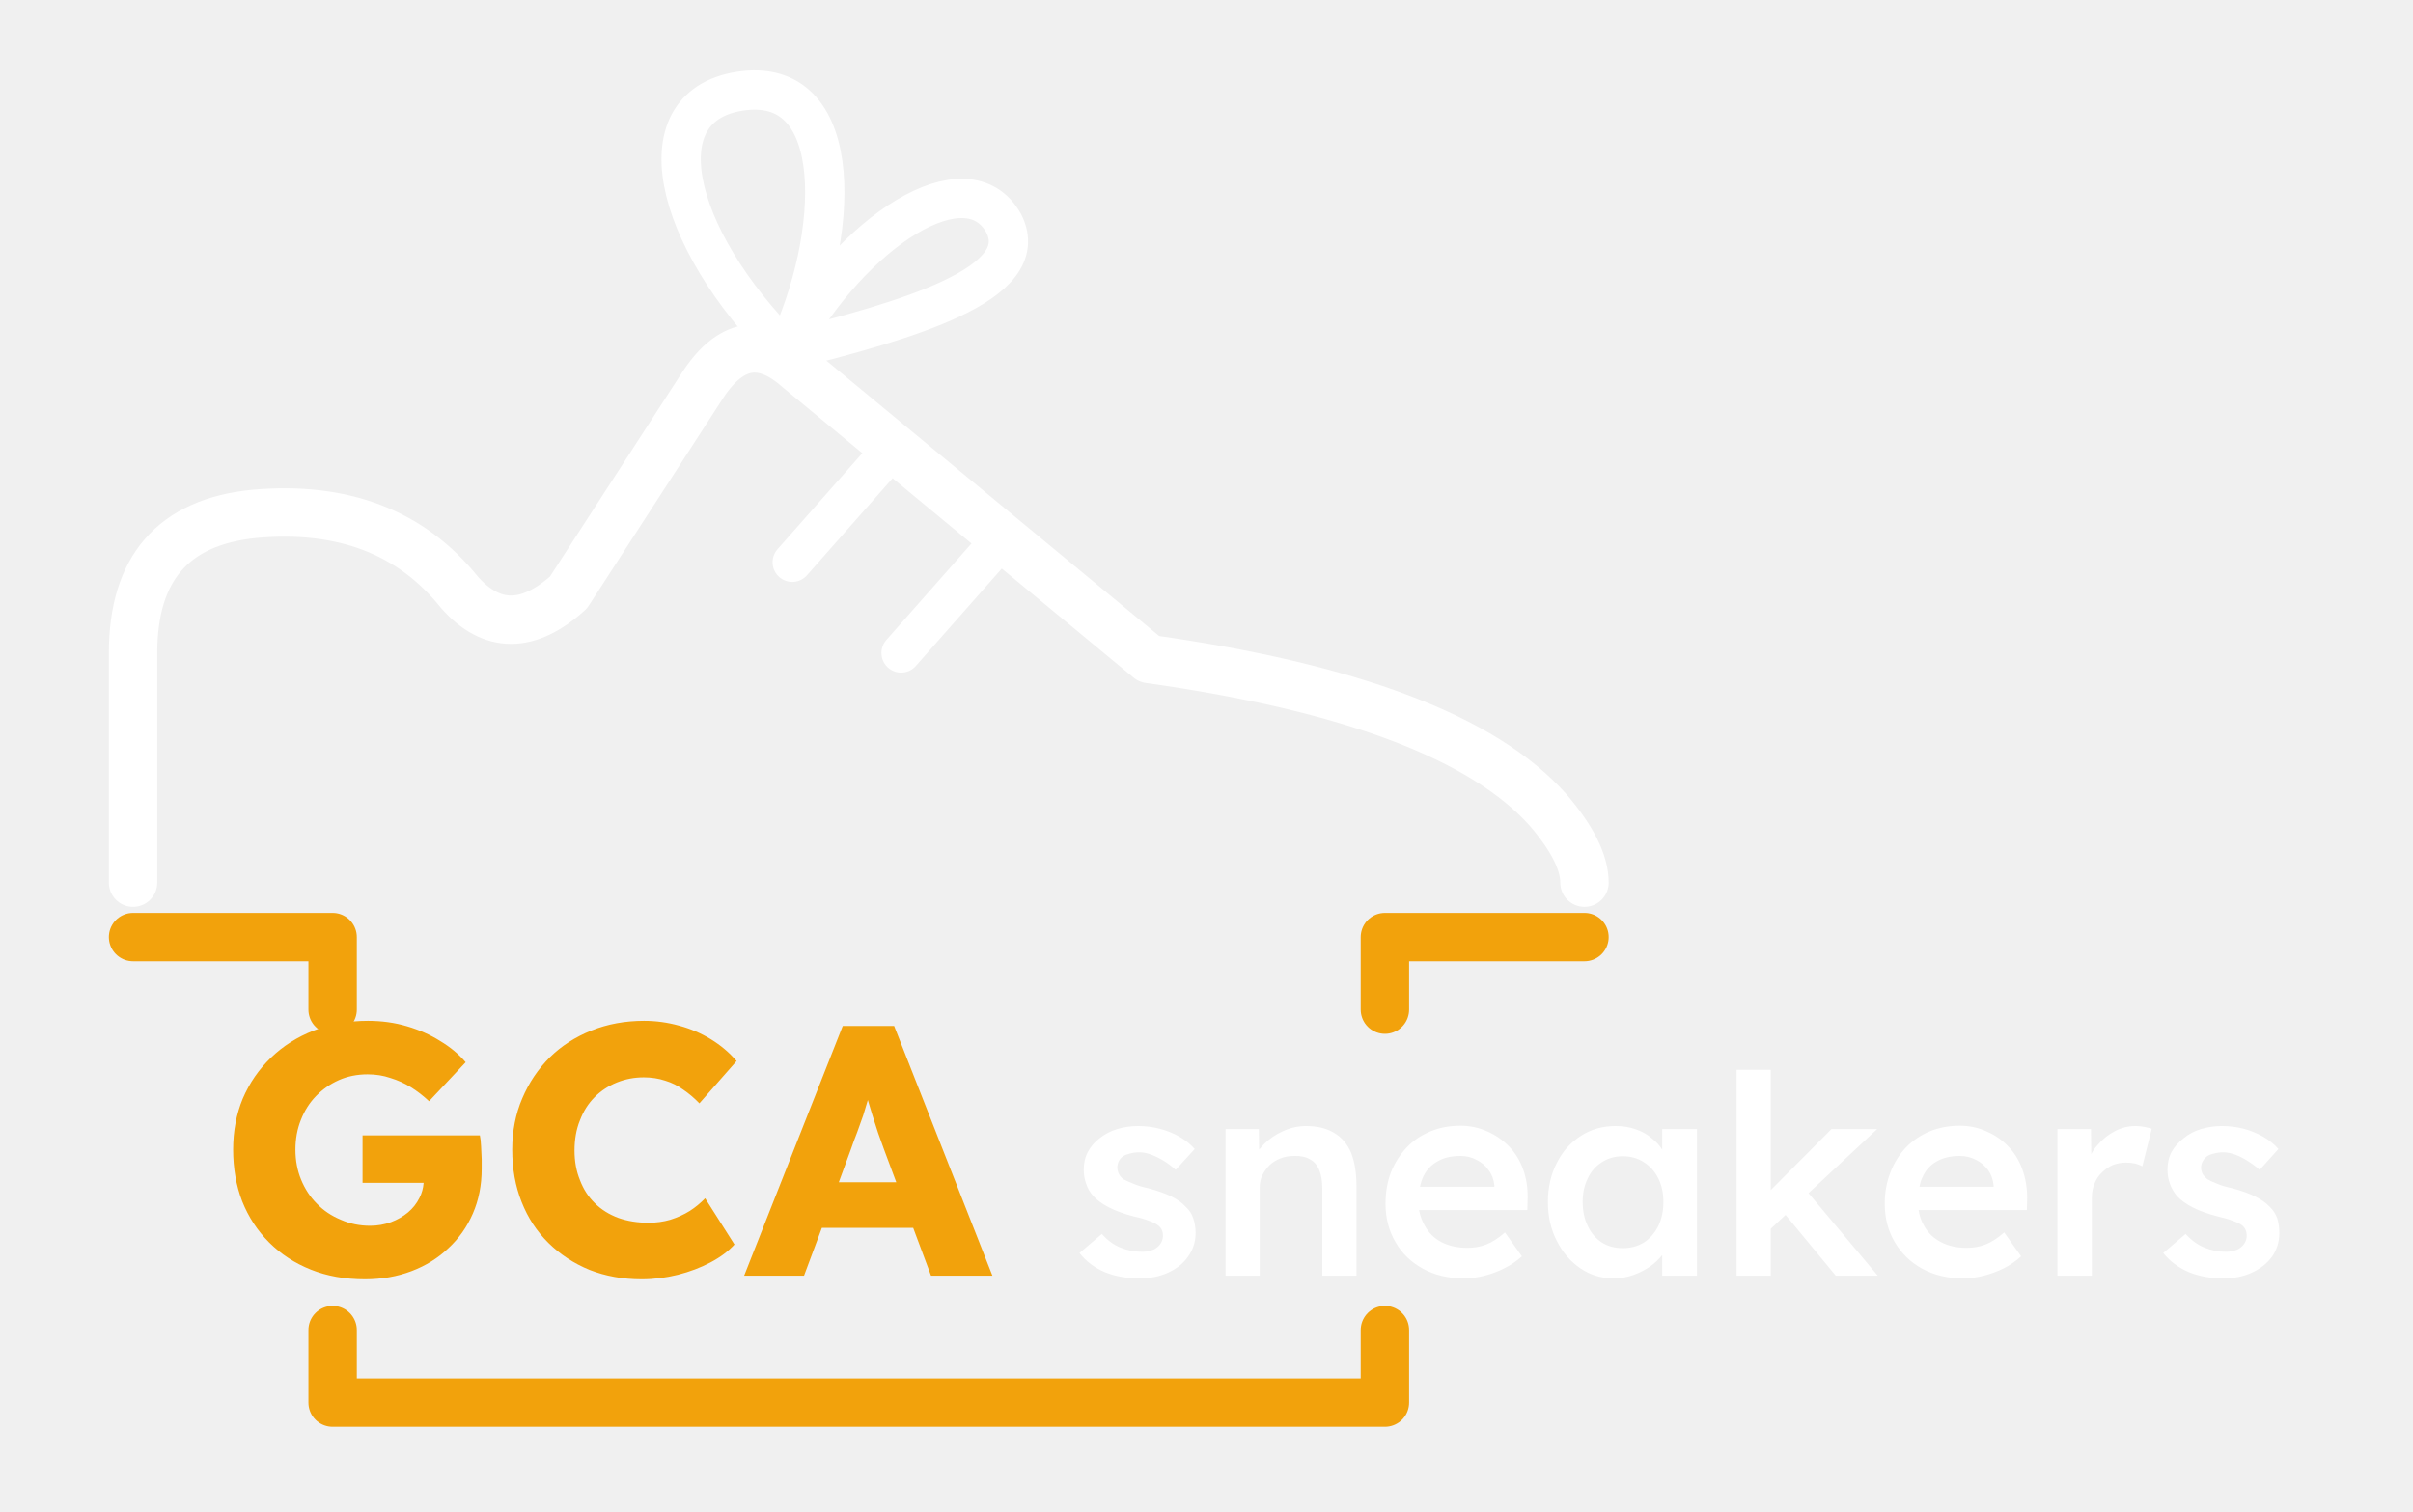
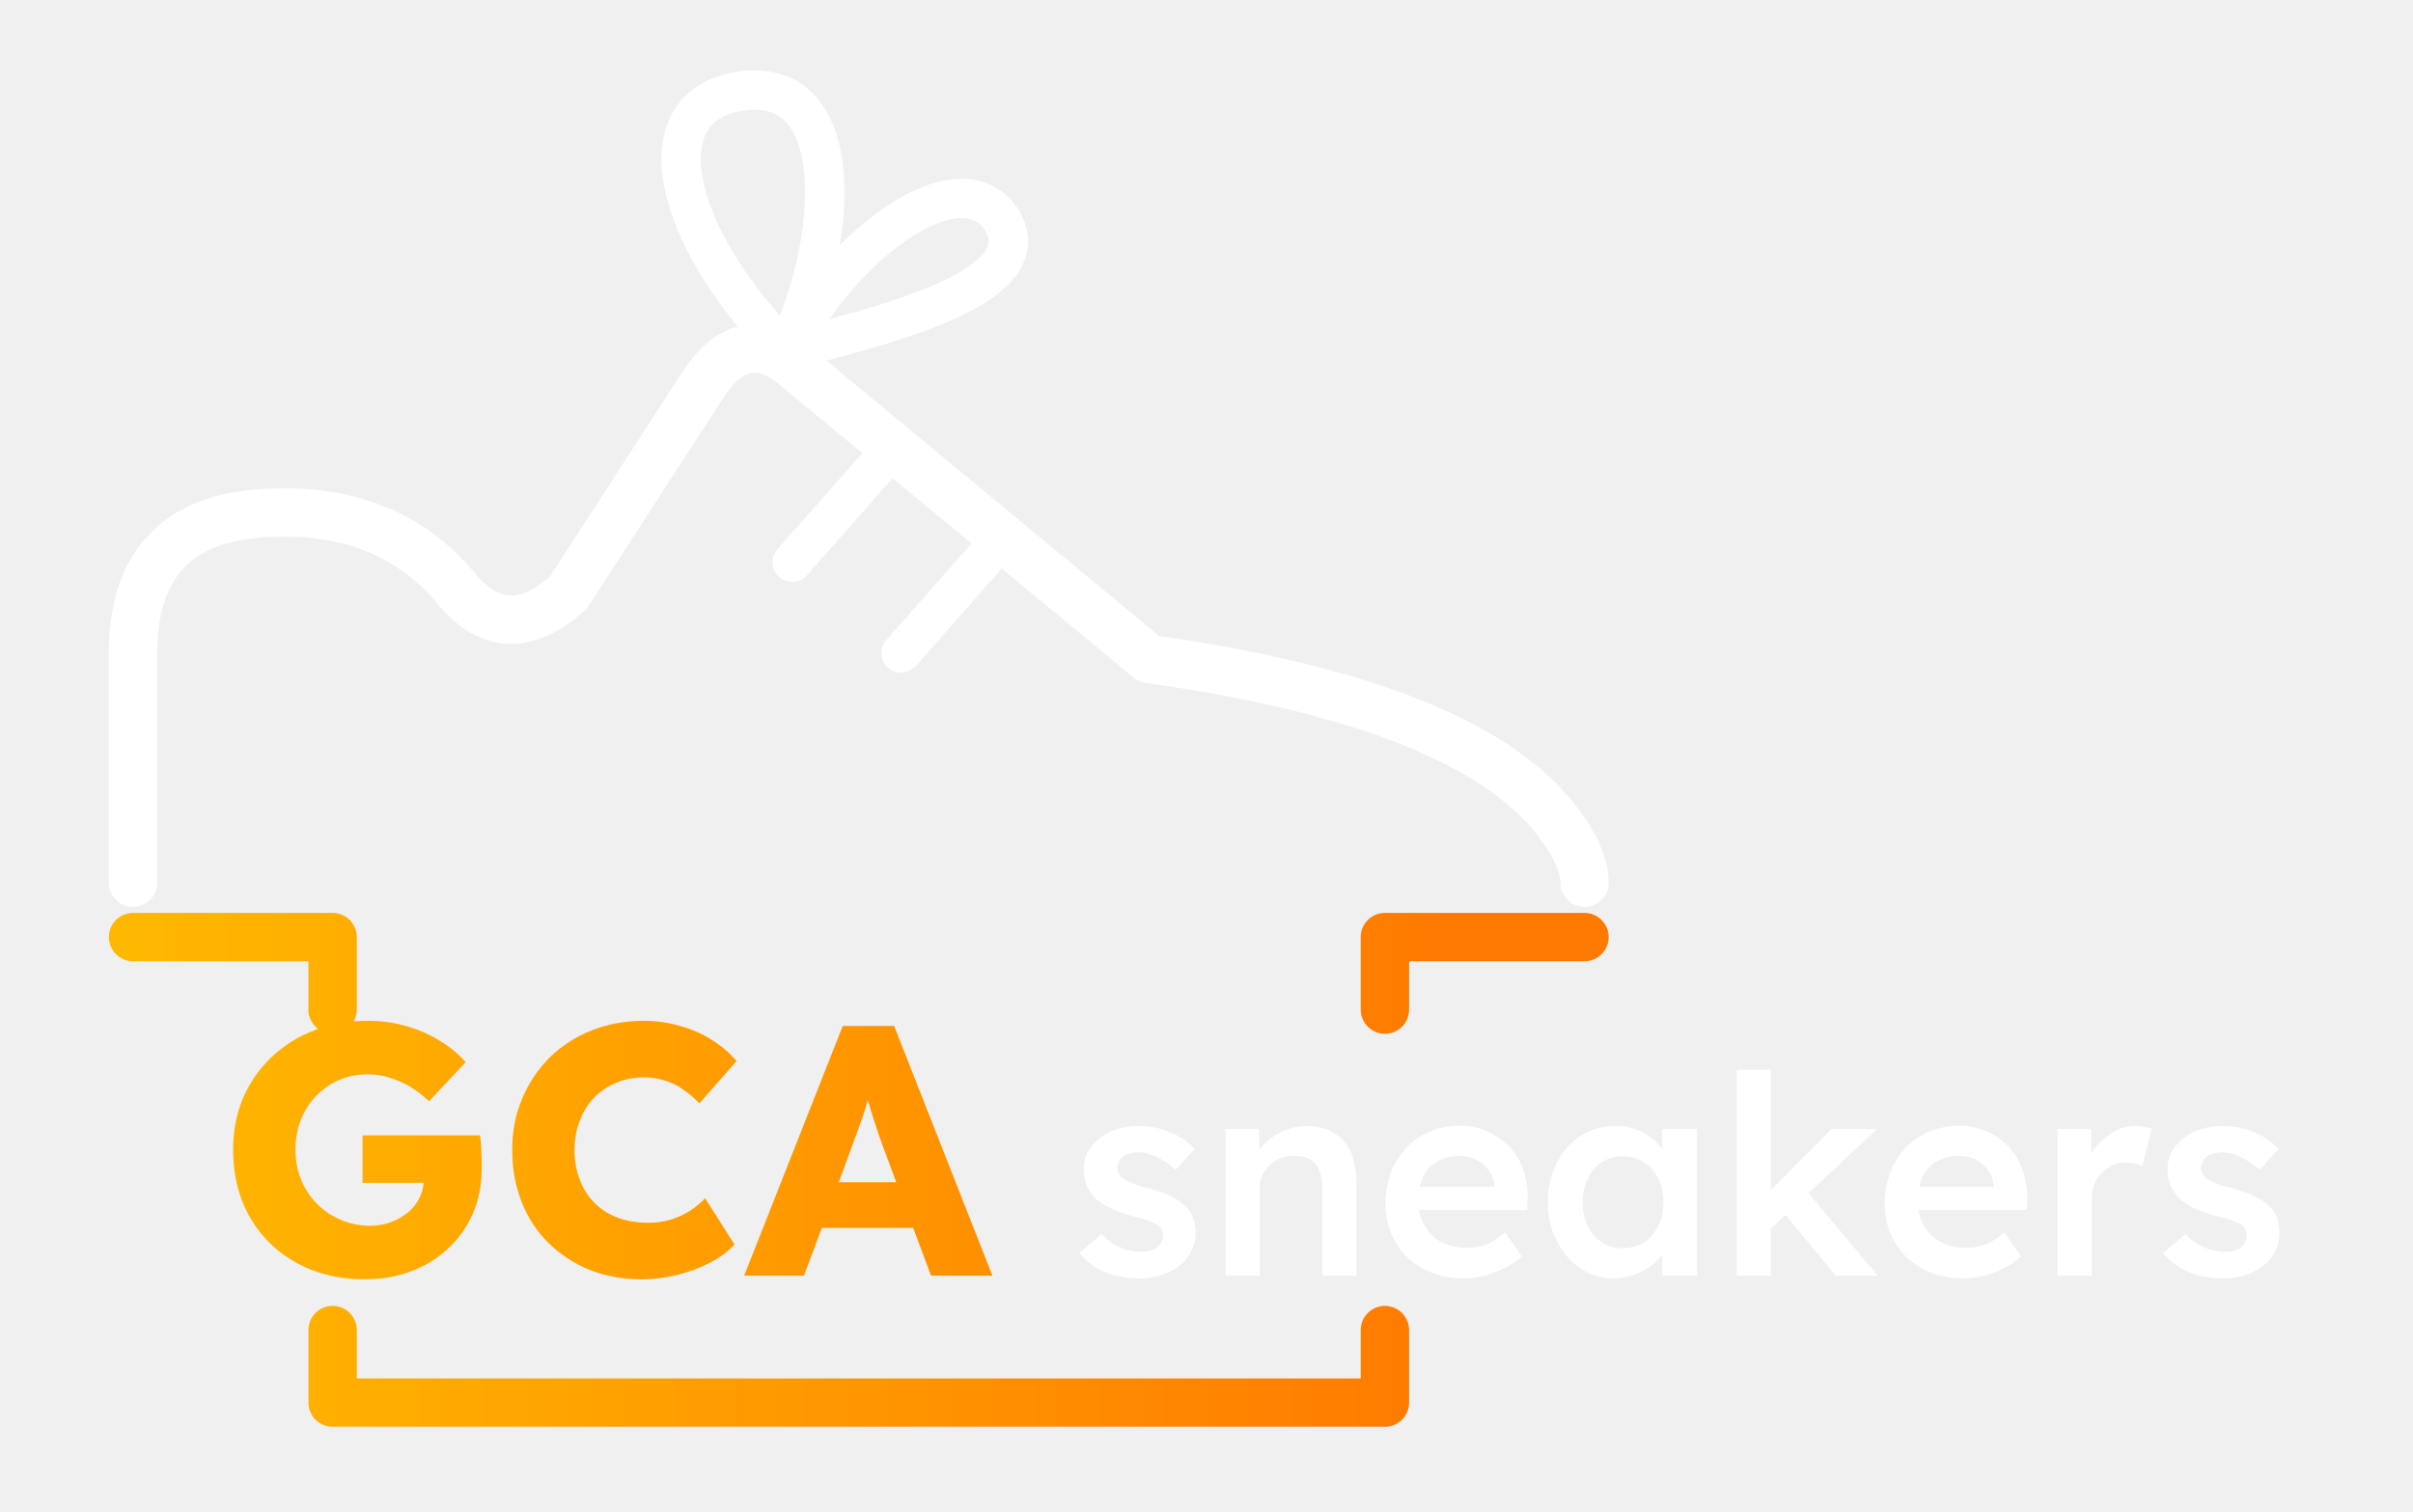
<svg xmlns="http://www.w3.org/2000/svg" viewBox="40 30 798 500" role="img" aria-label="GCA sneakers">
+   <defs>
+     <linearGradient id="gcaGold" gradientUnits="userSpaceOnUse" x1="84" y1="0" x2="520" y2="0">
+       <stop offset="0" stop-color="#FFB800" />
+       <stop offset="1" stop-color="#FF7A00" />
+     </linearGradient>
+   </defs>
  <path d="M84 322 V246 Q84 204 124 200 Q168 196 192 226 Q208 244 228 226 L272 158 Q286 136 304 152 L420 248 Q520 262 552 298 Q564 312 564 322" fill="none" stroke="#FFFFFF" stroke-width="16" stroke-linecap="round" stroke-linejoin="round" />
  <path d="M332 182 l-30 34 M368 212 l-30 34" fill="none" stroke="#FFFFFF" stroke-width="13" stroke-linecap="round" stroke-linejoin="round" />
  <path d="M300 146 C262 108 252 64 286 60 C320 56 318 108 300 146 C322 106 360 82 372 104 C382 124 340 136 300 146" fill="none" stroke="#FFFFFF" stroke-width="13" stroke-linecap="round" stroke-linejoin="round" />
-   <path d="M84 340 H150 V364 M564 340 H498 V364 M150 470 V494 H498 V470" fill="none" stroke="#F2A20C" stroke-width="16" stroke-linecap="round" stroke-linejoin="round" />
-   <path d="M160.7 453.2L160.7 453.2Q150.8 453.2 142.8 450.0Q134.8 446.8 129.0 441.0Q123.2 435.2 120.1 427.4Q117.1 419.6 117.1 410.3Q117.1 401.1 120.3 393.4Q123.6 385.7 129.6 379.9Q135.6 374.1 143.8 370.9Q152.0 367.7 161.7 367.7L161.7 367.7Q168.5 367.7 174.6 369.5Q180.7 371.3 185.6 374.4Q190.6 377.4 194.0 381.4L194.0 381.4L181.9 394.3Q178.9 391.5 175.8 389.6Q172.7 387.7 169.1 386.6Q165.6 385.4 161.6 385.4L161.6 385.4Q156.4 385.4 152.1 387.3Q147.8 389.2 144.5 392.6Q141.3 395.9 139.5 400.5Q137.7 405.0 137.7 410.3Q137.7 415.7 139.6 420.3Q141.5 424.9 144.8 428.2Q148.1 431.6 152.7 433.5Q157.2 435.5 162.4 435.5L162.4 435.5Q166.0 435.5 169.3 434.3Q172.5 433.1 174.9 431.1Q177.3 429.1 178.7 426.3L178.7 426.3Q179.9 424.0 180.1 421.3L180.1 421.3L159.9 421.3L159.9 405.6L198.7 405.6Q199.0 406.9 199.1 409.2Q199.2 411.4 199.3 413.5Q199.3 415.7 199.3 416.7L199.3 416.7Q199.3 424.7 196.4 431.4Q193.5 438.1 188.3 442.9Q183.2 447.8 176.1 450.5Q169.0 453.2 160.7 453.2ZM252.2 453.2L252.2 453.2Q242.9 453.2 235.0 450.1Q227.2 446.9 221.4 441.2Q215.6 435.5 212.5 427.6Q209.4 419.8 209.4 410.3L209.4 410.3Q209.4 401.1 212.7 393.4Q216.0 385.6 221.8 379.8Q227.6 374.1 235.6 370.9Q243.6 367.7 253.0 367.7L253.0 367.7Q258.9 367.7 264.6 369.3Q270.2 370.8 275.1 373.8Q280.0 376.8 283.6 381.0L283.6 381.0L271.3 395.0Q268.8 392.4 266.0 390.5Q263.3 388.5 260.0 387.5Q256.7 386.4 252.9 386.4L252.9 386.4Q248.2 386.4 244.0 388.1Q239.8 389.8 236.7 392.9Q233.5 396.1 231.8 400.6Q230 405.0 230 410.6L230 410.6Q230 416.0 231.8 420.4Q233.5 424.9 236.7 428.0Q239.9 431.2 244.5 432.9Q249.0 434.5 254.5 434.5L254.5 434.5Q258.3 434.5 261.7 433.5Q265.2 432.4 268.1 430.6Q270.9 428.8 273.2 426.4L273.2 426.4L282.9 441.7Q279.9 445.0 275.0 447.6Q270.1 450.2 264.2 451.7Q258.2 453.2 252.2 453.2ZM305.9 452L286.1 452L318.7 369.4L335.7 369.4L368.2 452L347.9 452L342.0 436.2L311.8 436.2L305.9 452ZM317.4 421.1L336.4 421.1L332.3 410.1Q331.4 407.6 330.4 404.8Q329.5 402.0 328.5 398.9L328.5 398.9Q327.7 396.4 327.0 393.9L327.0 393.9Q326.2 396.5 325.5 398.9L325.5 398.9Q324.5 401.7 323.5 404.5Q322.4 407.3 321.4 410.2L321.4 410.2L317.4 421.1Z" fill="#F2A20C" />
+   <path d="M84 340 H150 V364 M564 340 H498 V364 M150 470 V494 H498 V470" fill="none" stroke="url(#gcaGold)" stroke-width="16" stroke-linecap="round" stroke-linejoin="round" />
+   <path d="M160.7 453.2L160.7 453.2Q150.8 453.2 142.8 450.0Q134.8 446.8 129.0 441.0Q123.2 435.2 120.1 427.4Q117.1 419.6 117.1 410.3Q117.1 401.1 120.3 393.4Q123.6 385.7 129.6 379.9Q135.6 374.1 143.8 370.9Q152.0 367.7 161.7 367.7L161.7 367.7Q168.5 367.7 174.6 369.5Q180.7 371.3 185.6 374.4Q190.6 377.4 194.0 381.4L194.0 381.4L181.9 394.3Q178.9 391.5 175.8 389.6Q172.7 387.7 169.1 386.6Q165.6 385.4 161.6 385.4L161.6 385.4Q156.4 385.4 152.1 387.3Q147.8 389.2 144.5 392.6Q141.3 395.9 139.5 400.5Q137.7 405.0 137.7 410.3Q137.7 415.7 139.6 420.3Q141.5 424.9 144.8 428.2Q148.1 431.6 152.7 433.5Q157.2 435.5 162.4 435.5L162.4 435.5Q166.0 435.5 169.3 434.3Q172.5 433.1 174.9 431.1Q177.3 429.1 178.7 426.3L178.7 426.3Q179.9 424.0 180.1 421.3L180.1 421.3L159.9 421.3L159.9 405.6L198.7 405.6Q199.0 406.9 199.1 409.2Q199.2 411.4 199.3 413.5Q199.3 415.7 199.3 416.7L199.3 416.7Q199.3 424.7 196.4 431.4Q193.5 438.1 188.3 442.9Q183.2 447.8 176.1 450.5Q169.0 453.2 160.7 453.2ZM252.2 453.2L252.2 453.2Q242.9 453.2 235.0 450.1Q227.2 446.9 221.4 441.2Q215.6 435.5 212.5 427.6Q209.4 419.8 209.4 410.3L209.4 410.3Q209.4 401.1 212.7 393.4Q216.0 385.6 221.8 379.8Q227.6 374.1 235.6 370.9Q243.6 367.7 253.0 367.7L253.0 367.7Q258.9 367.7 264.6 369.3Q270.2 370.8 275.1 373.8Q280.0 376.8 283.6 381.0L283.6 381.0L271.3 395.0Q268.8 392.4 266.0 390.5Q263.3 388.5 260.0 387.5Q256.7 386.4 252.9 386.4L252.9 386.4Q248.2 386.4 244.0 388.1Q239.8 389.8 236.7 392.9Q233.5 396.1 231.8 400.6Q230 405.0 230 410.6L230 410.6Q230 416.0 231.8 420.4Q233.5 424.9 236.7 428.0Q239.9 431.2 244.5 432.9Q249.0 434.5 254.5 434.5L254.5 434.5Q258.3 434.5 261.7 433.5Q265.2 432.4 268.1 430.6Q270.9 428.8 273.2 426.4L273.2 426.4L282.9 441.7Q279.9 445.0 275.0 447.6Q270.1 450.2 264.2 451.7Q258.2 453.2 252.2 453.2ZM305.9 452L286.1 452L318.7 369.4L335.7 369.4L368.2 452L347.9 452L342.0 436.2L311.8 436.2L305.9 452ZM317.4 421.1L336.4 421.1L332.3 410.1Q331.4 407.6 330.4 404.8Q329.5 402.0 328.5 398.9L328.5 398.9Q327.7 396.4 327.0 393.9L327.0 393.9Q326.2 396.5 325.5 398.9L325.5 398.9Q324.5 401.7 323.5 404.5Q322.4 407.3 321.4 410.2L321.4 410.2L317.4 421.1Z" fill="url(#gcaGold)" />
  <path d="M416.9 452.9L416.9 452.9Q410.4 452.9 405.3 450.8Q400.2 448.6 397.0 444.5L397.0 444.5L404.4 438.2Q407.1 441.3 410.5 442.7Q413.9 444.1 417.7 444.1L417.7 444.1Q419.3 444.1 420.5 443.7Q421.8 443.4 422.7 442.6Q423.6 441.9 424.1 440.9Q424.6 439.9 424.6 438.8L424.6 438.8Q424.6 436.5 422.9 435.3L422.9 435.3Q422.0 434.6 420.1 433.9Q418.1 433.1 414.9 432.4L414.9 432.4Q410.0 431.1 406.7 429.4Q403.4 427.7 401.5 425.6L401.5 425.6Q399.9 423.8 399.2 421.6Q398.4 419.4 398.4 416.9L398.4 416.9Q398.4 413.6 399.8 411.0Q401.2 408.4 403.7 406.5Q406.2 404.5 409.5 403.5Q412.8 402.5 416.4 402.5L416.4 402.5Q420.1 402.5 423.5 403.4Q427.0 404.3 430.0 406.0Q433.0 407.7 435.1 410.1L435.1 410.1L428.8 417.0Q427.1 415.4 425.0 414.1Q422.9 412.8 420.8 412.0Q418.7 411.2 416.9 411.2L416.9 411.2Q415.1 411.2 413.7 411.6Q412.4 411.9 411.4 412.5Q410.5 413.2 410.0 414.1Q409.5 415.1 409.5 416.4L409.5 416.4Q409.6 417.5 410.1 418.5Q410.6 419.4 411.5 420.1L411.5 420.1Q412.6 420.7 414.6 421.5Q416.6 422.4 419.8 423.1L419.8 423.1Q424.3 424.3 427.4 425.8Q430.4 427.3 432.1 429.2L432.1 429.2Q433.9 430.8 434.6 433.0Q435.4 435.3 435.4 437.9L435.4 437.9Q435.4 442.2 432.9 445.7Q430.5 449.1 426.3 451.0Q422.1 452.9 416.9 452.9ZM456.6 452L445.3 452L445.3 403.5L456.3 403.5L456.4 410.3Q457.2 409.4 458 408.5L458 408.5Q460.7 405.8 464.3 404.2Q468.0 402.5 471.9 402.5L471.9 402.5Q477.4 402.5 481.1 404.7Q484.9 406.9 486.8 411.3Q488.6 415.8 488.6 422.4L488.6 422.4L488.6 452L477.3 452L477.3 423.2Q477.3 419.5 476.3 417.1Q475.3 414.6 473.2 413.5Q471.1 412.3 468.0 412.4L468.0 412.4Q465.5 412.4 463.5 413.2Q461.4 414.0 459.9 415.4Q458.4 416.9 457.5 418.7Q456.6 420.5 456.6 422.7L456.6 422.7L456.6 452ZM524.1 452.9L524.1 452.9Q516.4 452.9 510.6 449.7Q504.7 446.5 501.5 440.9Q498.2 435.3 498.2 428.2L498.2 428.2Q498.2 422.5 500.0 417.8Q501.9 413.1 505.2 409.6Q508.4 406.2 513.0 404.3Q517.5 402.4 523.0 402.4L523.0 402.4Q527.7 402.4 531.9 404.3Q536.0 406.1 539.1 409.3Q542.1 412.4 543.7 416.8Q545.3 421.2 545.2 426.3L545.2 426.3L545.1 430.3L509.3 430.3Q509.8 433.1 511.2 435.5L511.2 435.5Q513.1 439.0 516.7 440.9Q520.4 442.8 525.3 442.8L525.3 442.8Q528.7 442.8 531.5 441.7Q534.4 440.6 537.7 437.7L537.7 437.7L543.3 445.6Q540.8 447.9 537.6 449.5Q534.5 451.1 531.0 452Q527.5 452.9 524.1 452.9ZM509.6 422.6L509.6 422.6L534.2 422.6L534.2 422.1Q533.9 419.2 532.3 417.1Q530.8 414.9 528.3 413.7Q525.9 412.4 523.0 412.4L523.0 412.4Q518.4 412.4 515.4 414.2Q512.3 415.9 510.7 419.2L510.7 419.2Q510.0 420.7 509.6 422.6ZM573.6 452.9L573.6 452.9Q567.6 452.9 562.7 449.6Q557.8 446.3 554.9 440.6Q551.9 434.9 551.9 427.6Q551.9 420.4 554.9 414.6Q557.8 408.9 562.9 405.7Q567.9 402.5 574.3 402.5L574.3 402.5Q578.0 402.5 581.0 403.6Q584.0 404.6 586.3 406.6L586.3 406.6Q588.4 408.2 589.7 410.3L589.7 410.3L589.7 403.5L601.2 403.5L601.2 452L589.7 452L589.7 445.2Q588.0 447.3 585.8 448.9L585.8 448.9Q583.2 450.7 580.1 451.8Q577.0 452.9 573.6 452.9ZM576.7 442.9L576.7 442.9Q580.6 442.9 583.7 441.0Q586.7 439.0 588.4 435.6Q590.1 432.1 590.1 427.6L590.1 427.6Q590.1 423.2 588.4 419.8Q586.7 416.4 583.7 414.5Q580.6 412.5 576.7 412.5Q572.7 412.5 569.7 414.5Q566.7 416.4 565.1 419.8Q563.4 423.2 563.4 427.6L563.4 427.6Q563.4 432.1 565.1 435.6Q566.7 439.0 569.7 441.0Q572.7 442.9 576.7 442.9ZM625.6 452L614.3 452L614.3 383.9L625.6 383.9L625.6 423.7L645.7 403.5L660.8 403.5L638.1 424.7L661.0 452L647.1 452L630.5 431.9L625.6 436.5L625.6 452ZM689.2 452.9L689.2 452.9Q681.6 452.9 675.7 449.7Q669.9 446.5 666.6 440.9Q663.3 435.3 663.3 428.2L663.3 428.2Q663.3 422.5 665.2 417.8Q667.0 413.1 670.3 409.6Q673.6 406.2 678.1 404.3Q682.7 402.4 688.1 402.4L688.1 402.4Q692.9 402.4 697.0 404.3Q701.2 406.1 704.2 409.3Q707.2 412.4 708.8 416.8Q710.4 421.2 710.4 426.3L710.4 426.3L710.3 430.3L674.5 430.3Q674.9 433.1 676.3 435.5L676.3 435.5Q678.2 439.0 681.9 440.9Q685.5 442.8 690.4 442.8L690.4 442.8Q693.8 442.8 696.6 441.7Q699.5 440.6 702.8 437.7L702.8 437.7L708.4 445.6Q705.9 447.9 702.8 449.5Q699.6 451.1 696.1 452Q692.6 452.9 689.2 452.9ZM674.8 422.6L674.8 422.6L699.3 422.6L699.3 422.1Q699.0 419.2 697.5 417.1Q695.9 414.9 693.5 413.7Q691.0 412.4 688.1 412.4L688.1 412.4Q683.6 412.4 680.5 414.2Q677.4 415.9 675.9 419.2L675.9 419.2Q675.1 420.7 674.8 422.6ZM731.8 452L720.4 452L720.4 403.5L731.5 403.5L731.6 411.8Q732.4 410.2 733.6 408.9L733.6 408.9Q736.1 405.9 739.4 404.2Q742.6 402.5 746.2 402.5L746.2 402.5Q747.8 402.5 749.2 402.8Q750.7 403.1 751.6 403.4L751.6 403.4L748.5 415.8Q747.5 415.3 746.1 414.9Q744.6 414.6 743.1 414.6L743.1 414.6Q740.8 414.6 738.7 415.4Q736.7 416.3 735.1 417.9Q733.5 419.4 732.7 421.5Q731.8 423.6 731.8 426.1L731.8 426.1L731.8 452ZM775.3 452.9L775.3 452.9Q768.9 452.9 763.8 450.8Q758.7 448.6 755.4 444.5L755.4 444.5L762.8 438.2Q765.6 441.3 769.0 442.7Q772.4 444.1 776.1 444.1L776.1 444.1Q777.7 444.1 778.9 443.7Q780.2 443.4 781.1 442.6Q782.0 441.9 782.5 440.9Q783.0 439.9 783.0 438.8L783.0 438.8Q783.0 436.5 781.4 435.3L781.4 435.3Q780.5 434.6 778.5 433.9Q776.5 433.1 773.4 432.4L773.4 432.4Q768.4 431.1 765.1 429.4Q761.8 427.7 759.9 425.6L759.9 425.6Q758.4 423.8 757.6 421.6Q756.8 419.4 756.8 416.9L756.8 416.9Q756.8 413.6 758.2 411.0Q759.7 408.4 762.2 406.5Q764.6 404.5 767.9 403.5Q771.3 402.5 774.8 402.5L774.8 402.5Q778.5 402.5 782.0 403.4Q785.4 404.3 788.4 406.0Q791.4 407.7 793.5 410.1L793.5 410.1L787.3 417.0Q785.5 415.4 783.4 414.1Q781.4 412.8 779.3 412.0Q777.1 411.2 775.3 411.2L775.3 411.2Q773.6 411.2 772.2 411.6Q770.8 411.9 769.9 412.5Q769.0 413.2 768.5 414.1Q767.9 415.1 767.9 416.4L767.9 416.4Q768.0 417.5 768.5 418.5Q769.1 419.4 770.0 420.1L770.0 420.1Q771.0 420.7 773.0 421.5Q775.0 422.4 778.3 423.1L778.3 423.1Q782.8 424.3 785.8 425.8Q788.8 427.3 790.6 429.2L790.6 429.2Q792.3 430.8 793.1 433.0Q793.8 435.3 793.8 437.9L793.8 437.9Q793.8 442.2 791.4 445.7Q788.9 449.1 784.7 451.0Q780.6 452.9 775.3 452.9Z" fill="#FFFFFF" />
</svg>
